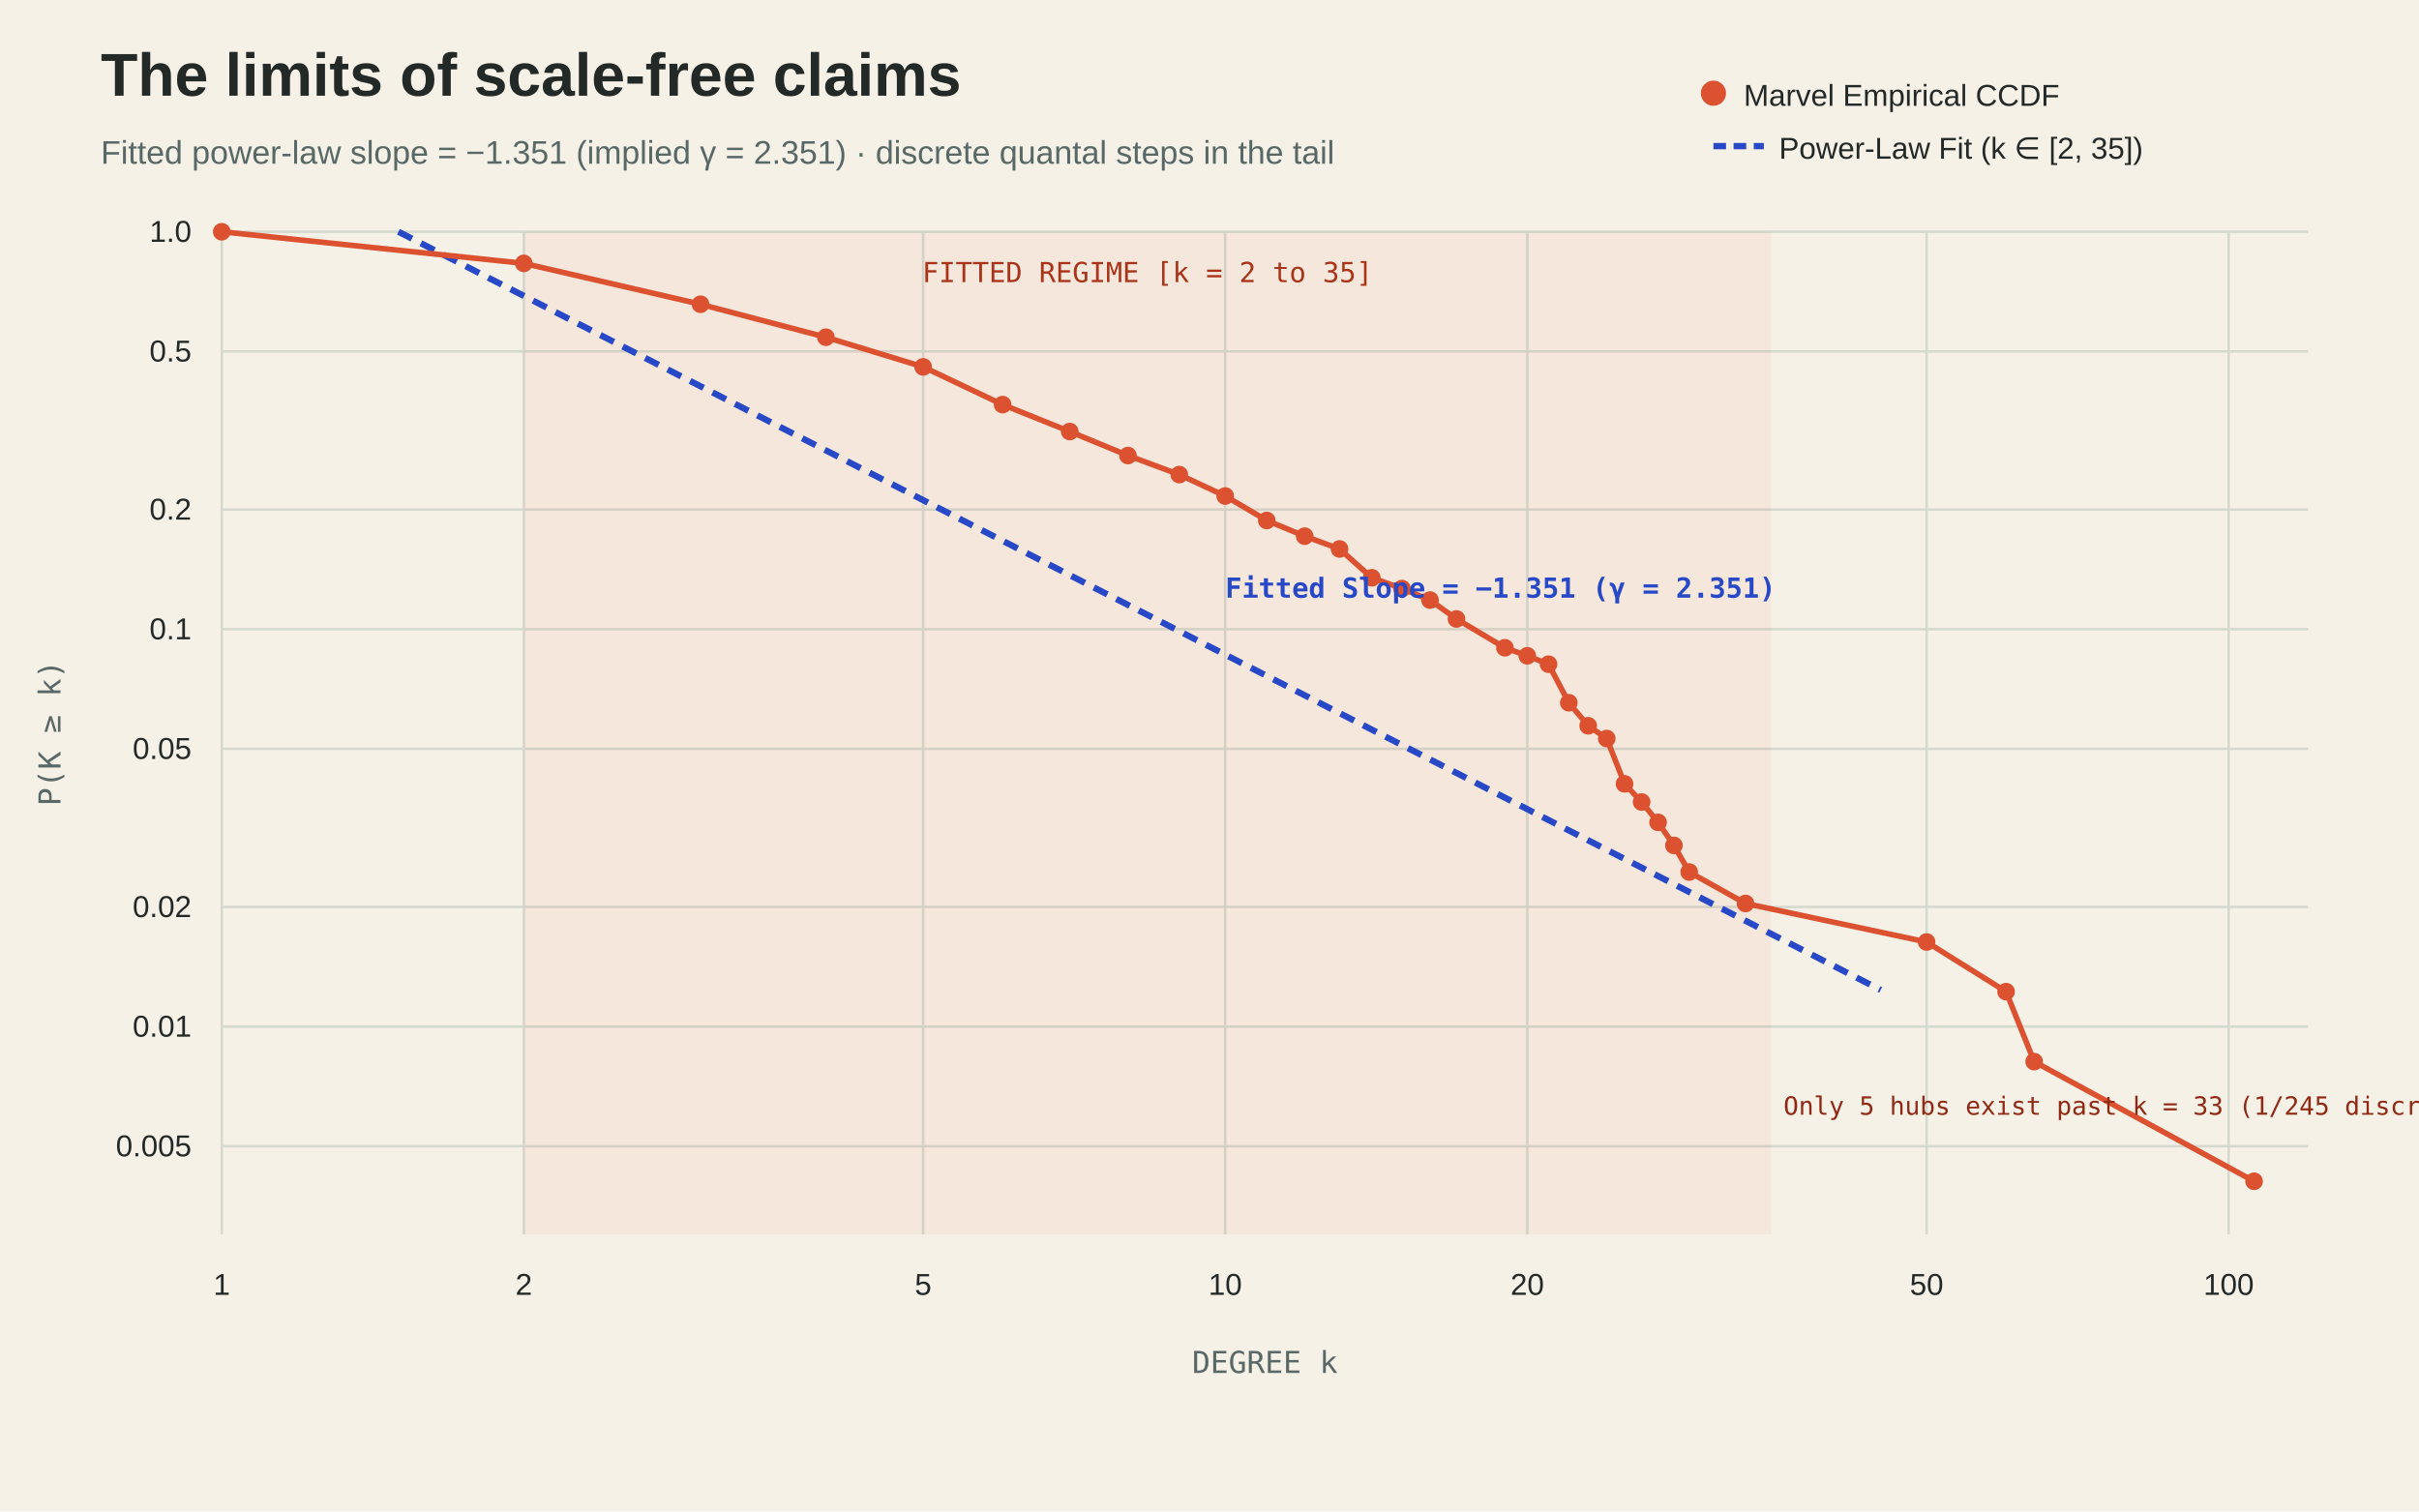
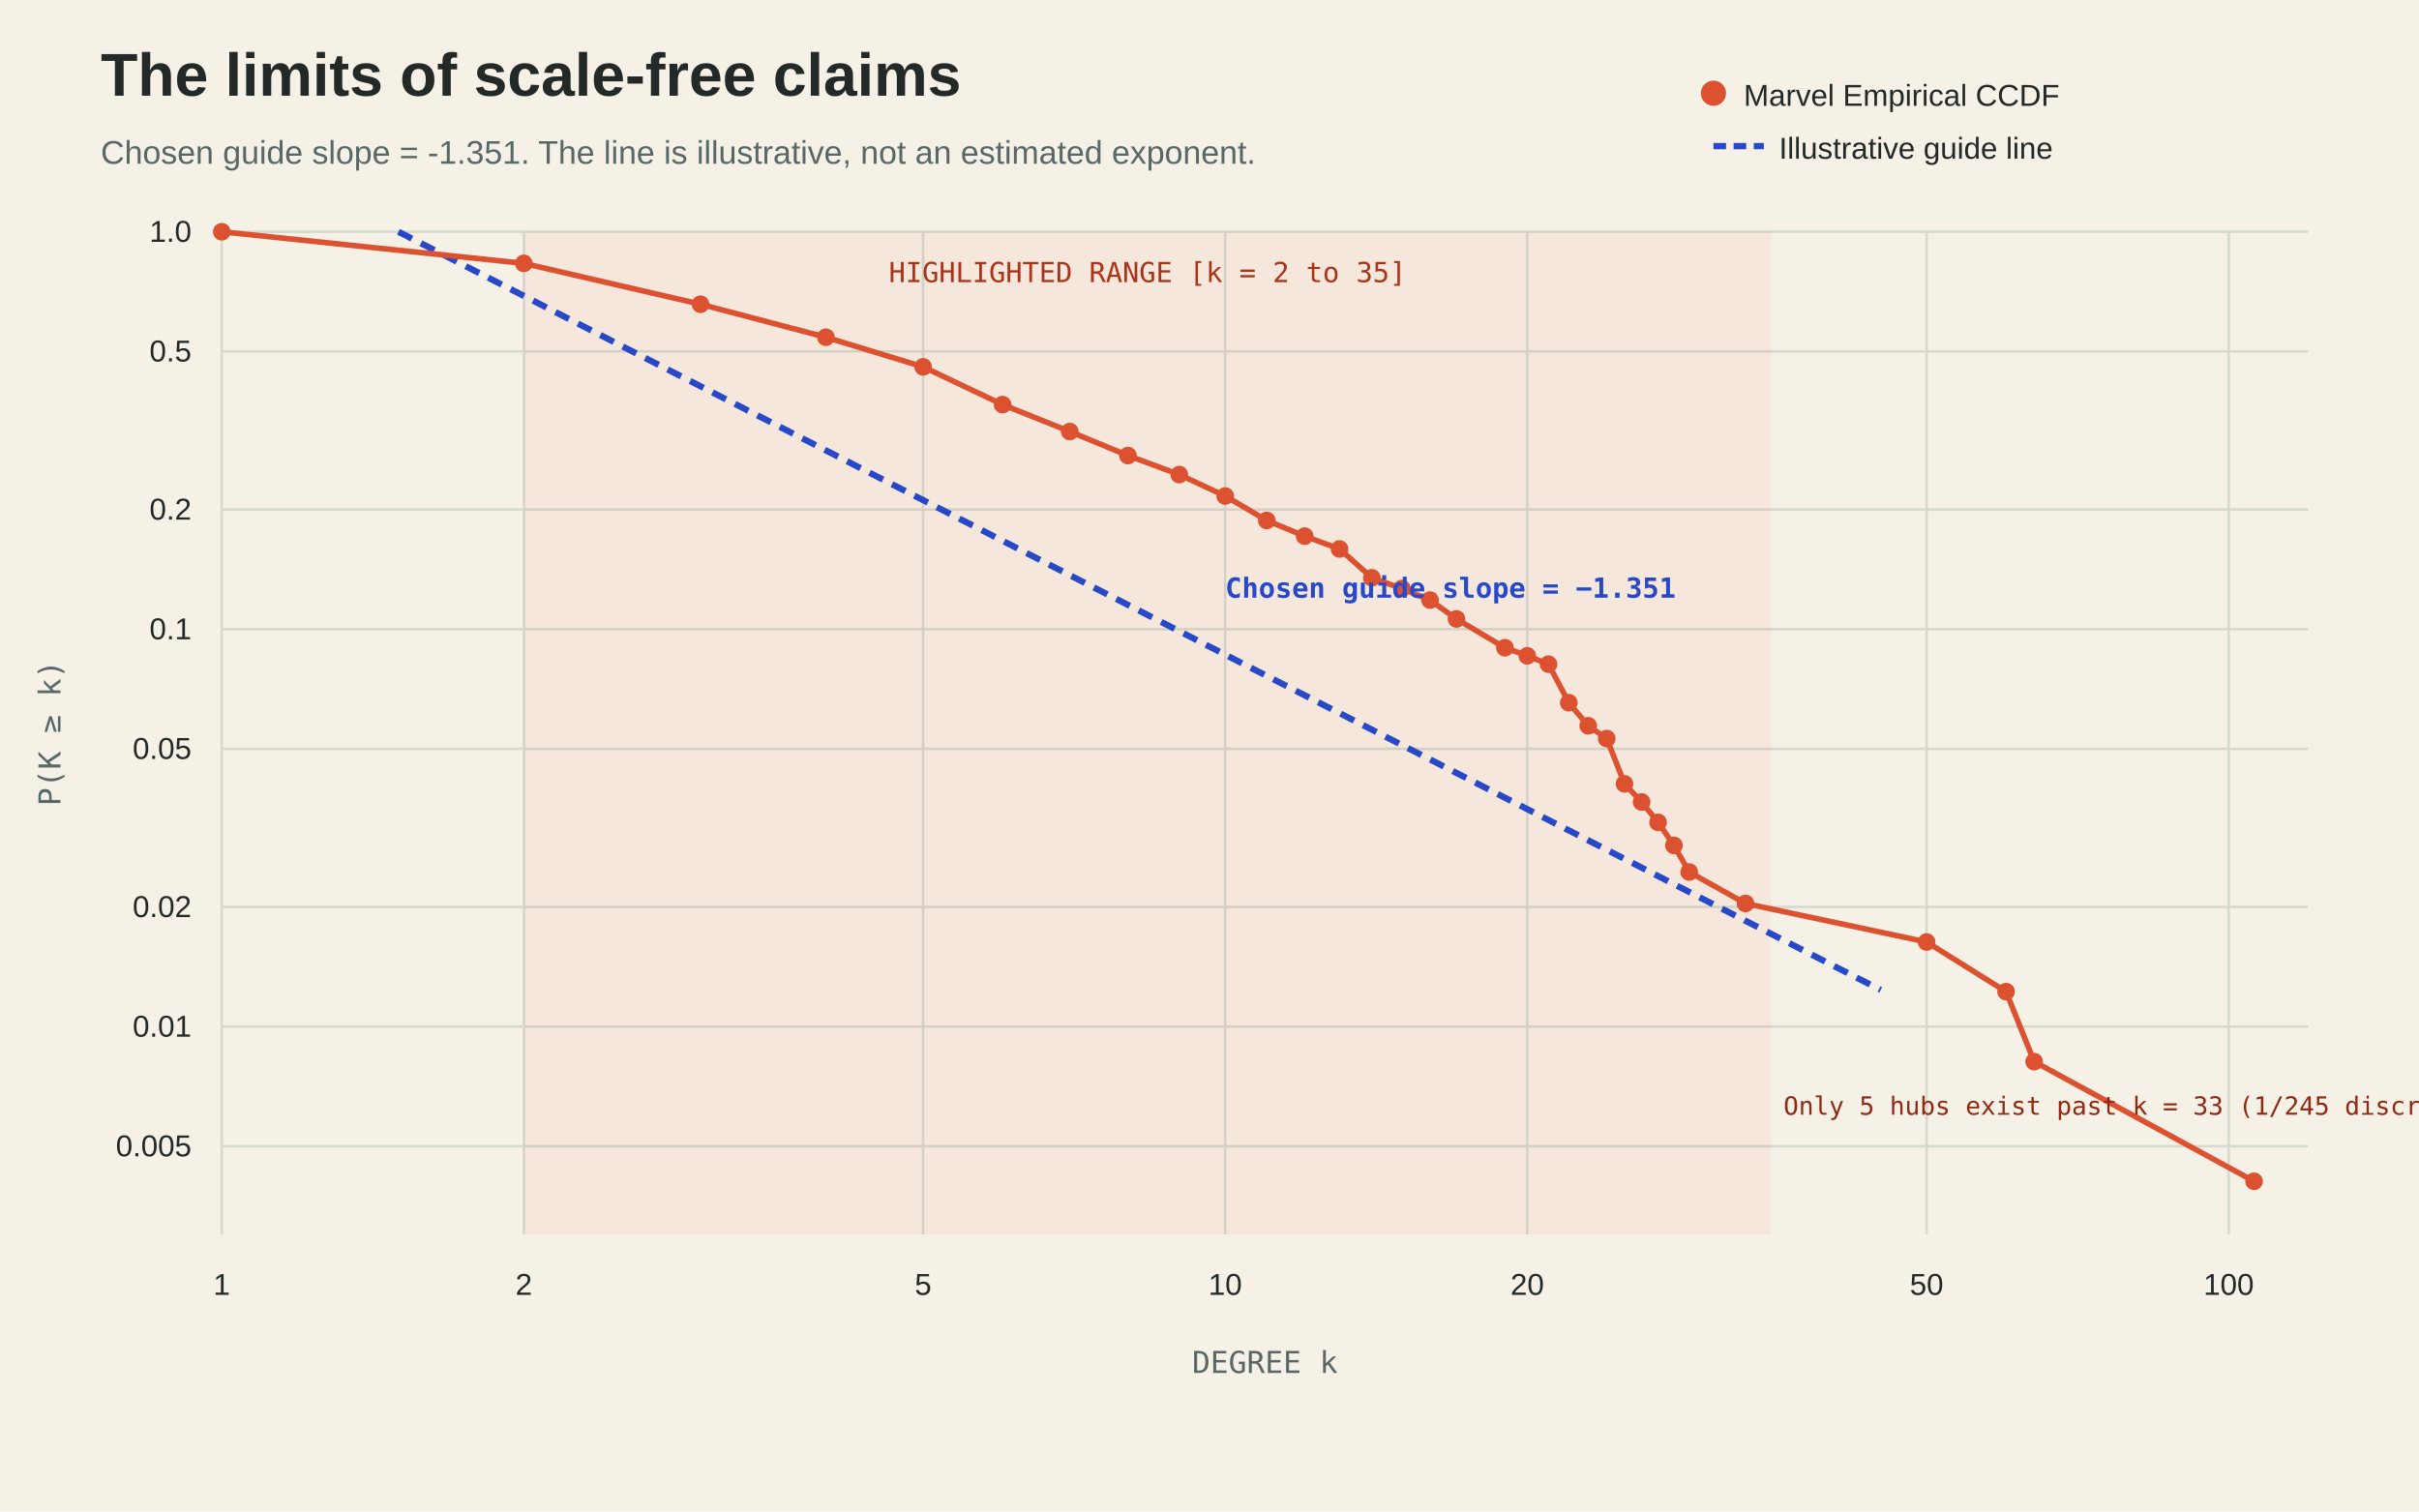
<svg xmlns="http://www.w3.org/2000/svg" viewBox="0 0 960 600" role="img" aria-labelledby="title-fit desc-fit">
  <rect width="960" height="600" fill="#f6f1e7" />
  <g font-family="Arial, sans-serif" fill="#232927">
    <text x="40" y="38" font-size="24" font-weight="700">The limits of scale-free claims</text>
-     <text x="40" y="65" font-size="13" fill="#586866">Fitted power-law slope = −1.351 (implied γ = 2.351) · discrete quantal steps in the tail</text>
+     <text x="40" y="65" font-size="13" fill="#586866">Chosen guide slope = -1.351. The line is illustrative, not an estimated exponent.</text>
    <path d="M88.00,92 V490" stroke="#d5d9cf" />
    <text x="88.00" y="514" text-anchor="middle" font-size="12">1</text>
    <path d="M207.88,92 V490" stroke="#d5d9cf" />
    <text x="207.88" y="514" text-anchor="middle" font-size="12">2</text>
    <path d="M366.35,92 V490" stroke="#d5d9cf" />
    <text x="366.35" y="514" text-anchor="middle" font-size="12">5</text>
    <path d="M486.23,92 V490" stroke="#d5d9cf" />
    <text x="486.23" y="514" text-anchor="middle" font-size="12">10</text>
    <path d="M606.11,92 V490" stroke="#d5d9cf" />
    <text x="606.11" y="514" text-anchor="middle" font-size="12">20</text>
    <path d="M764.59,92 V490" stroke="#d5d9cf" />
    <text x="764.59" y="514" text-anchor="middle" font-size="12">50</text>
    <path d="M884.47,92 V490" stroke="#d5d9cf" />
    <text x="884.47" y="514" text-anchor="middle" font-size="12">100</text>
    <path d="M88,455.00 H916" stroke="#d5d9cf" />
    <text x="76" y="459.00" text-anchor="end" font-size="12">0.005</text>
    <path d="M88,407.51 H916" stroke="#d5d9cf" />
    <text x="76" y="411.51" text-anchor="end" font-size="12">0.01</text>
    <path d="M88,360.02 H916" stroke="#d5d9cf" />
    <text x="76" y="364.02" text-anchor="end" font-size="12">0.02</text>
    <path d="M88,297.25 H916" stroke="#d5d9cf" />
    <text x="76" y="301.25" text-anchor="end" font-size="12">0.05</text>
    <path d="M88,249.76 H916" stroke="#d5d9cf" />
    <text x="76" y="253.76" text-anchor="end" font-size="12">0.1</text>
    <path d="M88,202.27 H916" stroke="#d5d9cf" />
    <text x="76" y="206.27" text-anchor="end" font-size="12">0.2</text>
    <path d="M88,139.49 H916" stroke="#d5d9cf" />
    <text x="76" y="143.49" text-anchor="end" font-size="12">0.5</text>
    <path d="M88,92.00 H916" stroke="#d5d9cf" />
    <text x="76" y="96.00" text-anchor="end" font-size="12">1.0</text>
    <text x="502" y="545" text-anchor="middle" font-size="12" fill="#586866" font-family="SFMono-Regular, Consolas, monospace">DEGREE k</text>
    <text x="24" y="291" text-anchor="middle" font-size="12" fill="#586866" font-family="SFMono-Regular, Consolas, monospace" transform="rotate(-90 24 291)">P(K ≥ k)</text>
    <rect x="207.88" y="92" width="495.02" height="398" fill="#dc512f" fill-opacity="0.06" />
-     <text x="455.39" y="112" text-anchor="middle" font-size="11" font-family="SFMono-Regular, Consolas, monospace" fill="#a93419">FITTED REGIME [k = 2 to 35]</text>
+     <text x="455.39" y="112" text-anchor="middle" font-size="11" font-family="SFMono-Regular, Consolas, monospace" fill="#a93419">HIGHLIGHTED RANGE [k = 2 to 35]</text>
    <line x1="158.13" y1="92.00" x2="746.36" y2="392.95" stroke="#2849c7" stroke-width="2.5" stroke-dasharray="6 4" />
    <path d="M88.00,92.00 L207.88,104.55 L278.01,120.77 L327.76,133.86 L366.35,145.63 L397.89,160.61 L424.55,171.30 L447.64,180.83 L468.01,188.39 L486.23,196.89 L502.72,206.60 L517.77,212.83 L531.61,217.91 L544.43,229.35 L556.36,233.63 L567.52,238.20 L578.01,245.69 L597.24,257.13 L606.11,260.32 L614.55,263.66 L622.60,278.95 L630.29,288.10 L637.65,293.17 L644.71,311.15 L651.49,318.37 L658.02,326.44 L664.31,335.59 L670.38,346.15 L692.72,358.64 L764.59,373.93 L796.12,393.64 L807.28,421.42 L894.55,468.91" fill="none" stroke="#dc512f" stroke-width="2.2" />
    <circle cx="88.00" cy="92.00" r="3.5" fill="#dc512f" />
    <circle cx="207.88" cy="104.55" r="3.5" fill="#dc512f" />
    <circle cx="278.01" cy="120.77" r="3.5" fill="#dc512f" />
    <circle cx="327.76" cy="133.86" r="3.5" fill="#dc512f" />
    <circle cx="366.35" cy="145.63" r="3.5" fill="#dc512f" />
    <circle cx="397.89" cy="160.61" r="3.5" fill="#dc512f" />
    <circle cx="424.55" cy="171.30" r="3.5" fill="#dc512f" />
    <circle cx="447.64" cy="180.83" r="3.5" fill="#dc512f" />
    <circle cx="468.01" cy="188.39" r="3.5" fill="#dc512f" />
    <circle cx="486.23" cy="196.89" r="3.5" fill="#dc512f" />
    <circle cx="502.72" cy="206.60" r="3.5" fill="#dc512f" />
    <circle cx="517.77" cy="212.83" r="3.5" fill="#dc512f" />
    <circle cx="531.61" cy="217.91" r="3.5" fill="#dc512f" />
    <circle cx="544.43" cy="229.35" r="3.5" fill="#dc512f" />
    <circle cx="556.36" cy="233.63" r="3.5" fill="#dc512f" />
    <circle cx="567.52" cy="238.20" r="3.5" fill="#dc512f" />
    <circle cx="578.01" cy="245.69" r="3.5" fill="#dc512f" />
    <circle cx="597.24" cy="257.13" r="3.5" fill="#dc512f" />
    <circle cx="606.11" cy="260.32" r="3.5" fill="#dc512f" />
    <circle cx="614.55" cy="263.66" r="3.5" fill="#dc512f" />
    <circle cx="622.60" cy="278.95" r="3.5" fill="#dc512f" />
    <circle cx="630.29" cy="288.10" r="3.5" fill="#dc512f" />
    <circle cx="637.65" cy="293.17" r="3.5" fill="#dc512f" />
    <circle cx="644.71" cy="311.15" r="3.5" fill="#dc512f" />
    <circle cx="651.49" cy="318.37" r="3.5" fill="#dc512f" />
    <circle cx="658.02" cy="326.44" r="3.5" fill="#dc512f" />
    <circle cx="664.31" cy="335.59" r="3.5" fill="#dc512f" />
    <circle cx="670.38" cy="346.15" r="3.5" fill="#dc512f" />
    <circle cx="692.72" cy="358.64" r="3.5" fill="#dc512f" />
    <circle cx="764.59" cy="373.93" r="3.5" fill="#dc512f" />
    <circle cx="796.12" cy="393.64" r="3.5" fill="#dc512f" />
    <circle cx="807.28" cy="421.42" r="3.5" fill="#dc512f" />
    <circle cx="894.55" cy="468.91" r="3.5" fill="#dc512f" />
-     <text x="486.23" y="237.26" font-size="11" font-family="SFMono-Regular, Consolas, monospace" fill="#2849c7" font-weight="bold">Fitted Slope = −1.351 (γ = 2.351)</text>
+     <text x="486.23" y="237.26" font-size="11" font-family="SFMono-Regular, Consolas, monospace" fill="#2849c7" font-weight="bold">Chosen guide slope = −1.351</text>
    <text x="707.77" y="442.51" font-size="10" font-family="SFMono-Regular, Consolas, monospace" fill="#8f2913">Only 5 hubs exist past k = 33 (1/245 discrete quanta)</text>
    <circle cx="680" cy="37" r="5" fill="#dc512f" />
    <text x="692" y="42" font-size="12">Marvel Empirical CCDF</text>
    <line x1="680" y1="58" x2="700" y2="58" stroke="#2849c7" stroke-width="2.5" stroke-dasharray="5 3" />
-     <text x="706" y="63" font-size="12">Power-Law Fit (k ∈ [2, 35])</text>
+     <text x="706" y="63" font-size="12">Illustrative guide line</text>
  </g>
</svg>
